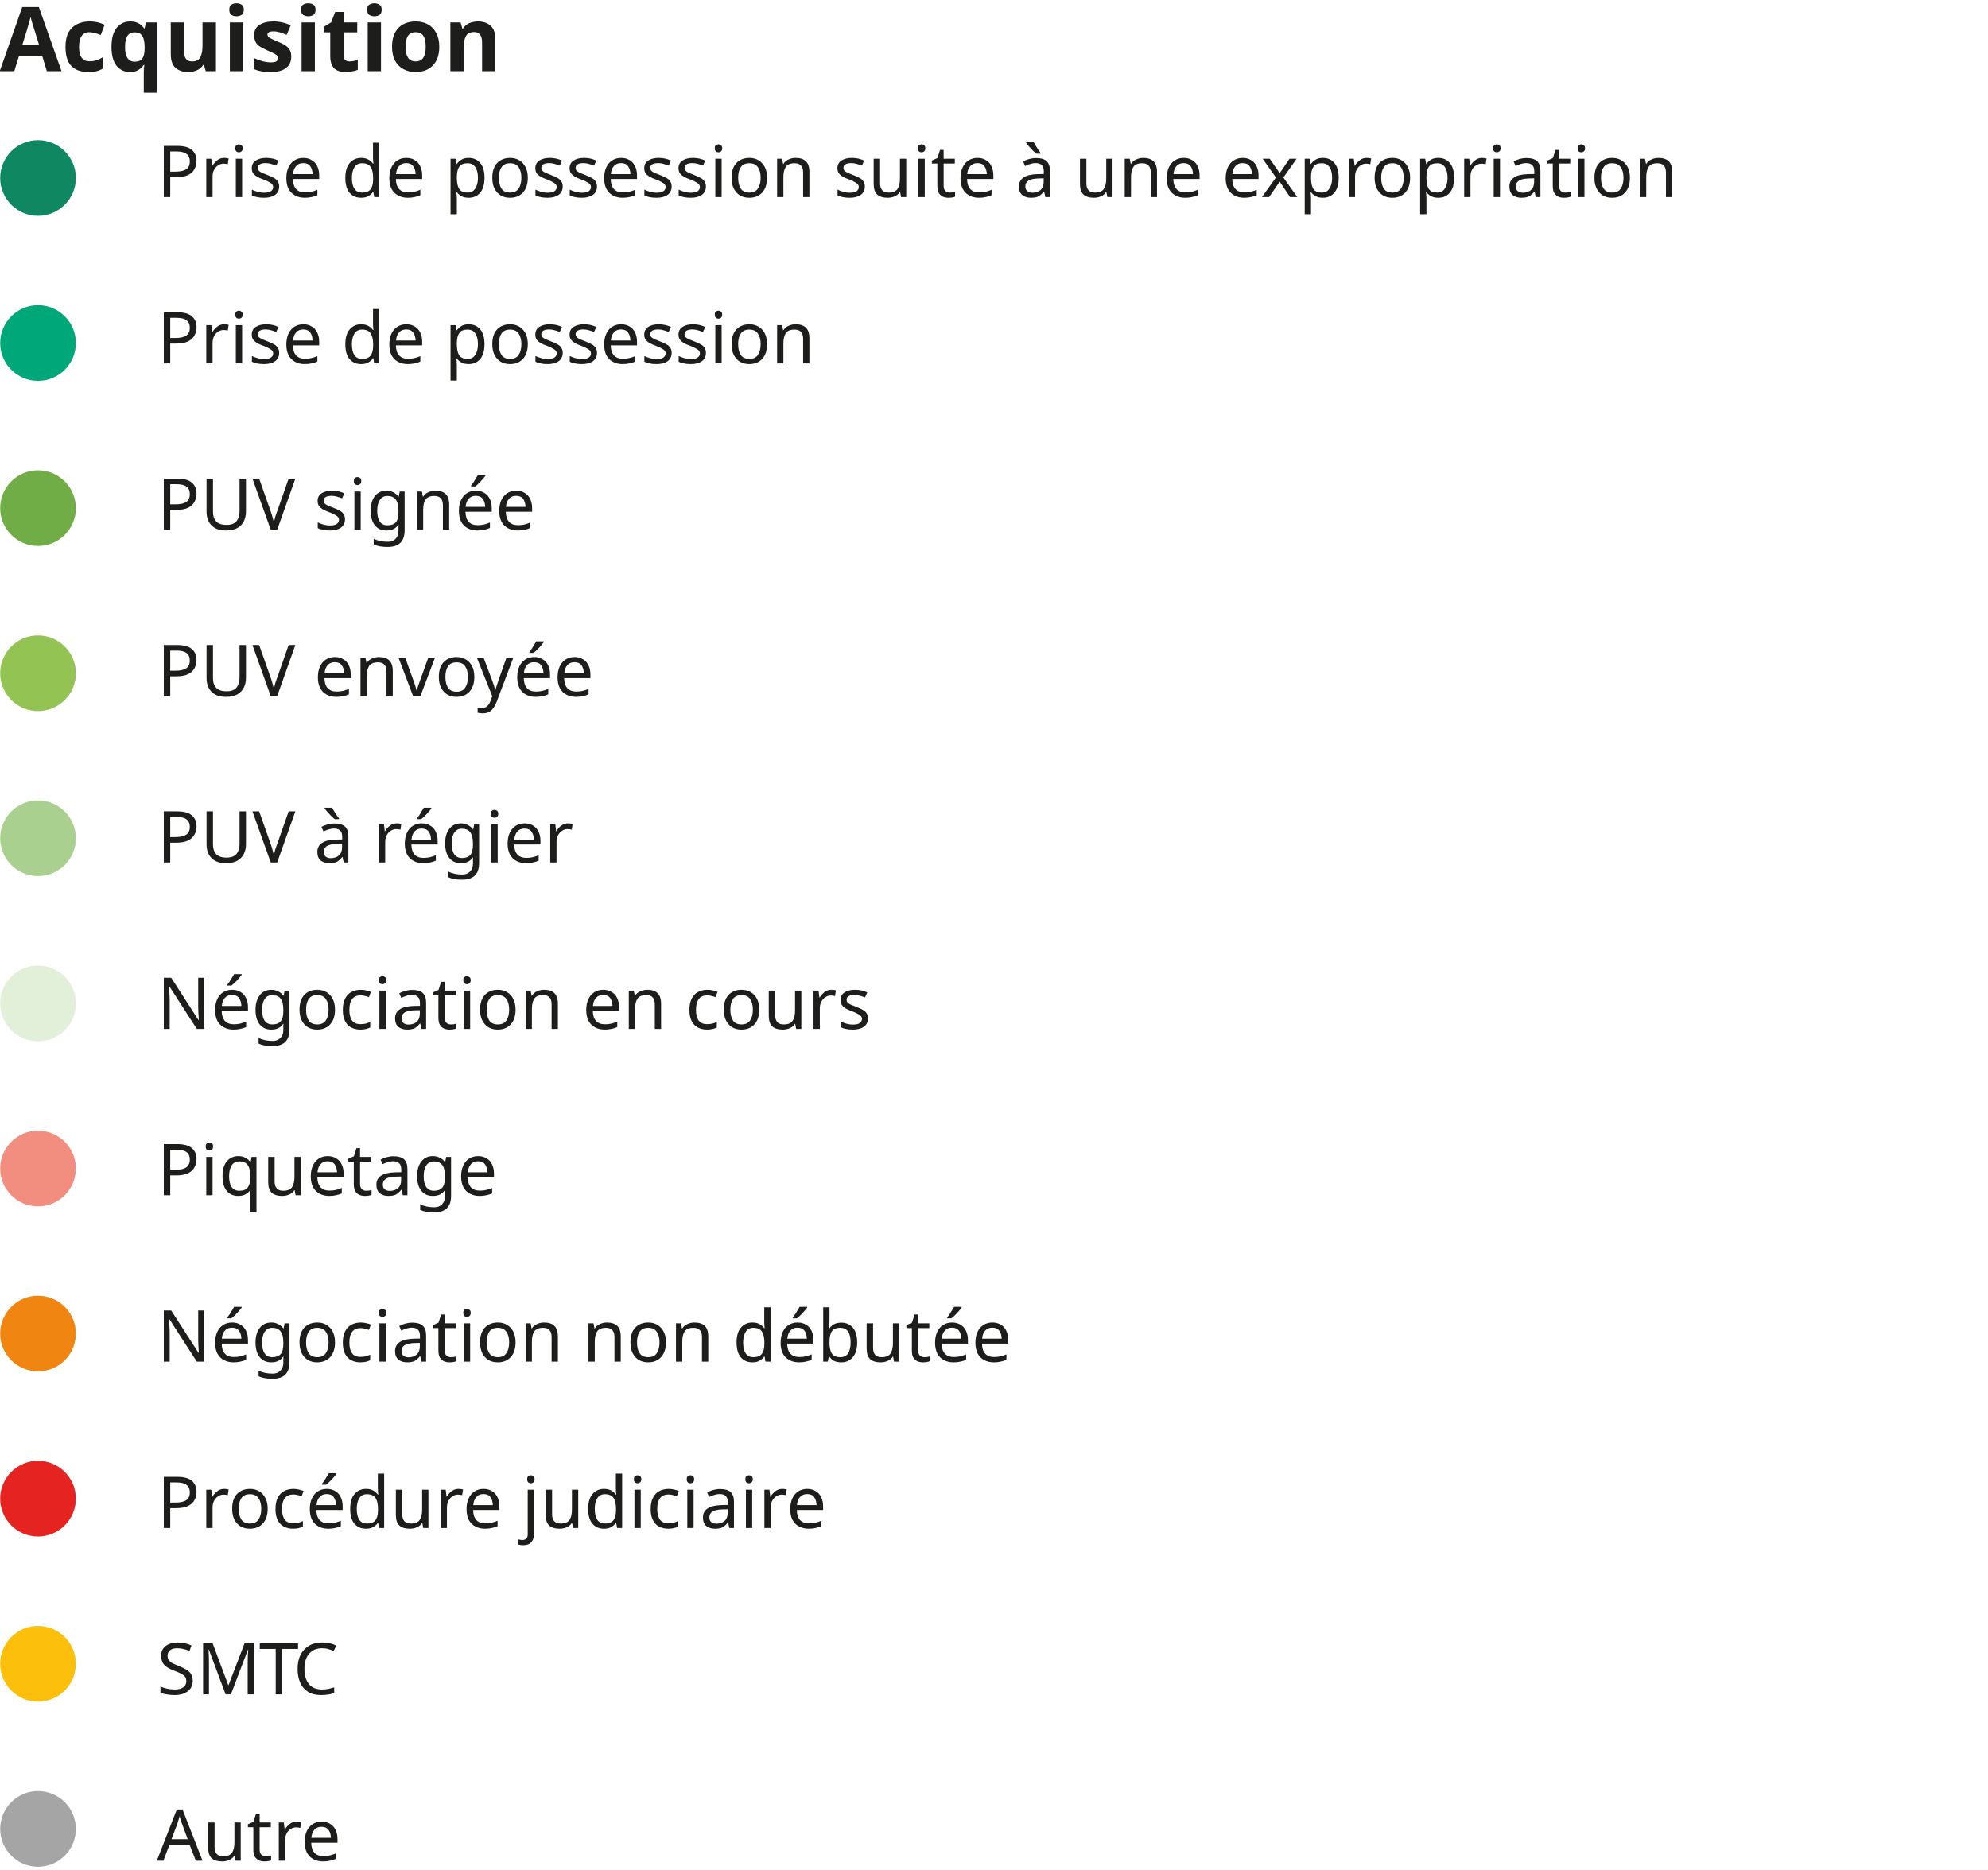
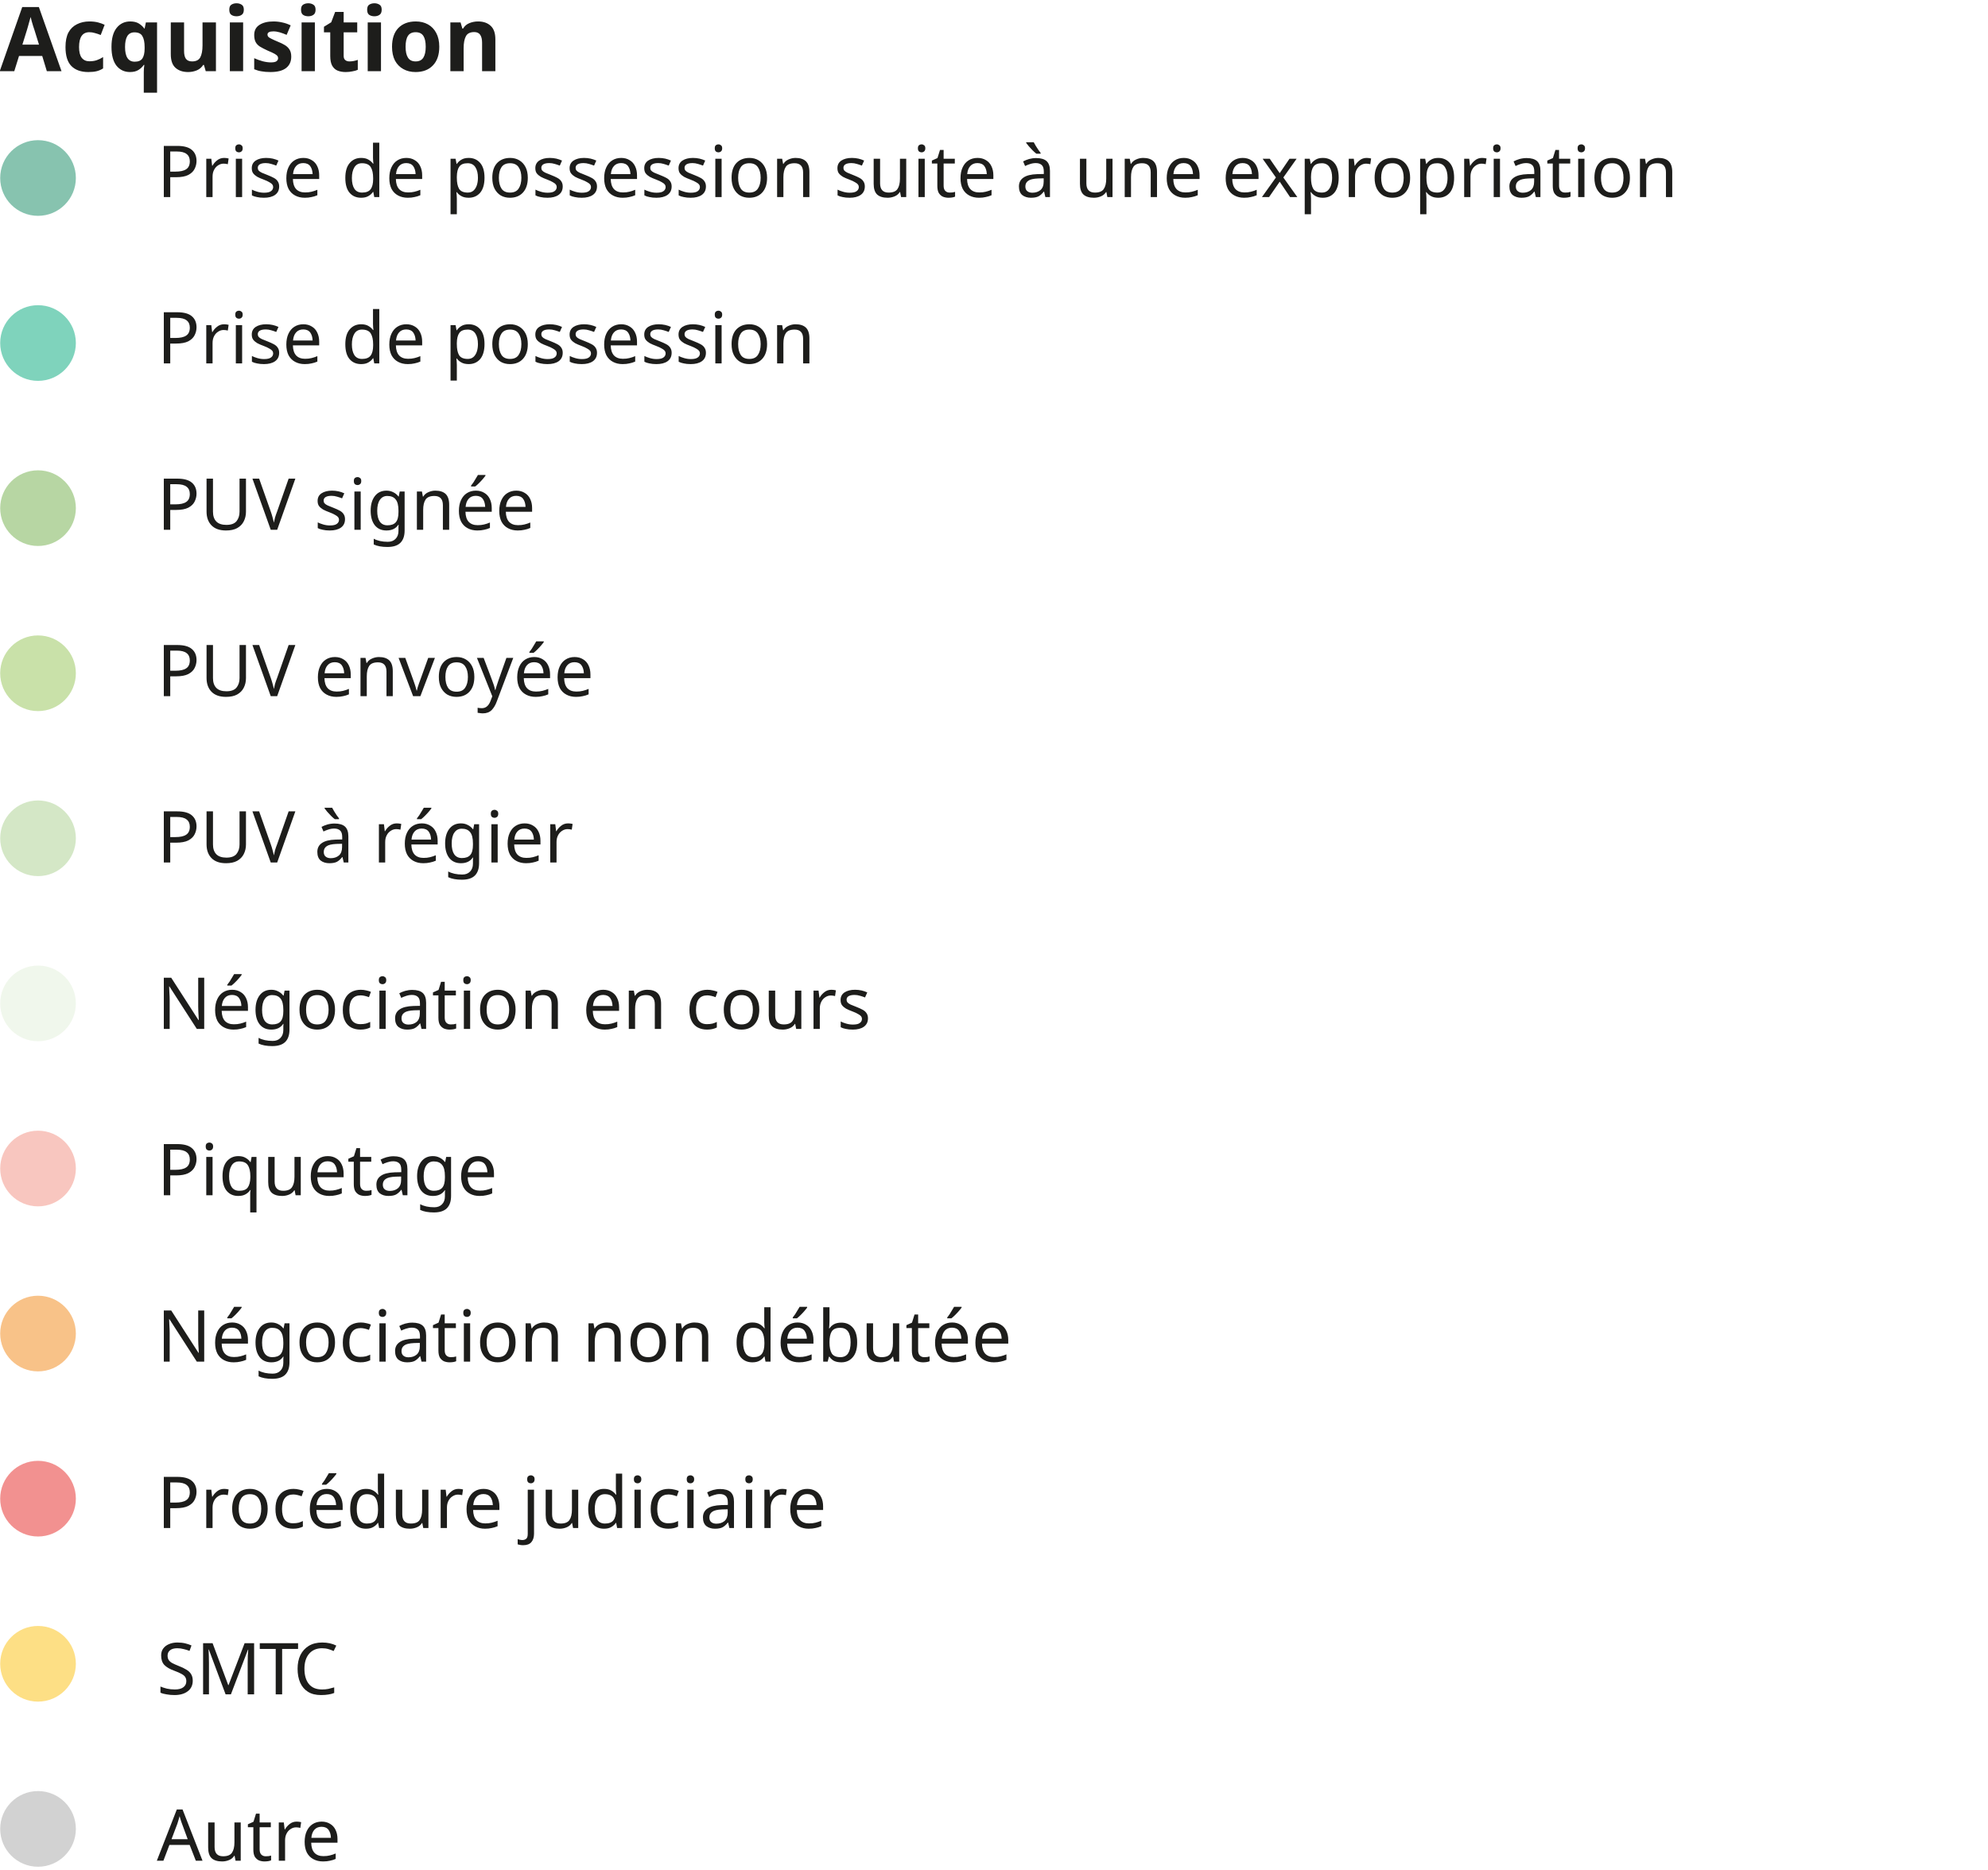
- <svg xmlns="http://www.w3.org/2000/svg" id="Calque_1" data-name="Calque 1" viewBox="0 0 222.22 209">
+ <svg xmlns="http://www.w3.org/2000/svg" viewBox="0 0 222.22 209">
  <defs>
    <style>
      .cls-1 {
        font-family: SegoeUI, 'Segoe UI';
        font-size: 8px;
      }

      .cls-1, .cls-2 {
        fill: #1d1d1b;
      }

      .cls-3 {
        fill: #f18512;
      }

      .cls-3, .cls-4, .cls-5, .cls-6, .cls-7, .cls-8, .cls-9, .cls-10, .cls-11, .cls-12, .cls-13 {
        stroke-width: 0px;
      }

      .cls-4 {
        fill: #fcbf0b;
      }

      .cls-5 {
        fill: #0f8760;
      }

      .cls-14 {
        letter-spacing: -.05em;
+       }
+ 
+       .cls-15 {
+         opacity: .5;
      }

      .cls-6 {
        fill: #93c353;
      }

      .cls-7 {
        fill: #e52421;
      }

      .cls-8 {
        fill: #00a879;
      }

      .cls-9 {
        fill: #a9d08e;
      }

      .cls-10 {
        fill: #70ad47;
      }

      .cls-11 {
        fill: #e2efd9;
      }

      .cls-12 {
        fill: #f28e7f;
      }

      .cls-13 {
        fill: #a6a5a5;
      }

      .cls-2 {
        font-family: SegoeUI-Bold, 'Segoe UI';
        font-size: 10px;
        font-weight: 700;
      }
    </style>
  </defs>
-   <circle class="cls-11" cx="4.25" cy="112.18" r="4.23" />
-   <text class="cls-2" transform="translate(-.03 7.96)">
-     <tspan x="0" y="0">Acquisition</tspan>
-   </text>
-   <circle class="cls-5" cx="4.25" cy="19.9" r="4.23" />
-   <circle class="cls-8" cx="4.25" cy="38.35" r="4.23" />
-   <circle class="cls-10" cx="4.25" cy="56.81" r="4.23" />
-   <circle class="cls-6" cx="4.25" cy="75.27" r="4.23" />
-   <circle class="cls-9" cx="4.25" cy="93.72" r="4.23" />
-   <circle class="cls-12" cx="4.25" cy="130.64" r="4.23" />
-   <circle class="cls-3" cx="4.25" cy="149.09" r="4.23" />
-   <circle class="cls-7" cx="4.25" cy="167.55" r="4.23" />
-   <circle class="cls-4" cx="4.25" cy="186.01" r="4.23" />
-   <circle class="cls-13" cx="4.25" cy="204.47" r="4.23" />
-   <text class="cls-1" transform="translate(17.53 22.03)">
-     <tspan x="0" y="0">Prise de possession suite à une expropriation</tspan>
-     <tspan x="0" y="18.6">Prise de possession</tspan>
-     <tspan x="0" y="37.2">PUV signée</tspan>
-     <tspan x="0" y="55.8">PUV envoyée</tspan>
-     <tspan x="0" y="74.4">PUV à régier</tspan>
-     <tspan x="0" y="93">Négociation en cours</tspan>
-     <tspan x="0" y="111.6">Piquetage</tspan>
-     <tspan x="0" y="130.2">Négociation non débutée</tspan>
-     <tspan x="0" y="148.8">Procédure judiciaire</tspan>
-     <tspan x="0" y="167.4">SM</tspan>
-     <tspan class="cls-14" x="11.43" y="167.4">T</tspan>
-     <tspan x="15.25" y="167.4">C</tspan>
-     <tspan x="0" y="186">Autre</tspan>
-   </text>
+   <g id="Calque_1" data-name="Calque 1">
+     <text class="cls-2" transform="translate(-.03 7.96)">
+       <tspan x="0" y="0">Acquisition</tspan>
+     </text>
+     <text class="cls-1" transform="translate(17.53 22.03)">
+       <tspan x="0" y="0">Prise de possession suite à une expropriation</tspan>
+       <tspan x="0" y="18.6">Prise de possession</tspan>
+       <tspan x="0" y="37.2">PUV signée</tspan>
+       <tspan x="0" y="55.8">PUV envoyée</tspan>
+       <tspan x="0" y="74.4">PUV à régier</tspan>
+       <tspan x="0" y="93">Négociation en cours</tspan>
+       <tspan x="0" y="111.6">Piquetage</tspan>
+       <tspan x="0" y="130.2">Négociation non débutée</tspan>
+       <tspan x="0" y="148.8">Procédure judiciaire</tspan>
+       <tspan x="0" y="167.4">SM</tspan>
+       <tspan class="cls-14" x="11.43" y="167.4">T</tspan>
+       <tspan x="15.25" y="167.4">C</tspan>
+       <tspan x="0" y="186">Autre</tspan>
+     </text>
+   </g>
+   <g id="Layer_2" data-name="Layer 2" class="cls-15">
+     <circle class="cls-11" cx="4.25" cy="112.18" r="4.23" />
+     <circle class="cls-5" cx="4.25" cy="19.9" r="4.23" />
+     <circle class="cls-8" cx="4.25" cy="38.35" r="4.23" />
+     <circle class="cls-10" cx="4.25" cy="56.81" r="4.23" />
+     <circle class="cls-6" cx="4.25" cy="75.27" r="4.23" />
+     <circle class="cls-9" cx="4.25" cy="93.72" r="4.23" />
+     <circle class="cls-12" cx="4.25" cy="130.64" r="4.23" />
+     <circle class="cls-3" cx="4.25" cy="149.09" r="4.23" />
+     <circle class="cls-7" cx="4.25" cy="167.55" r="4.23" />
+     <circle class="cls-4" cx="4.25" cy="186.01" r="4.23" />
+     <circle class="cls-13" cx="4.25" cy="204.47" r="4.23" />
+   </g>
</svg>
